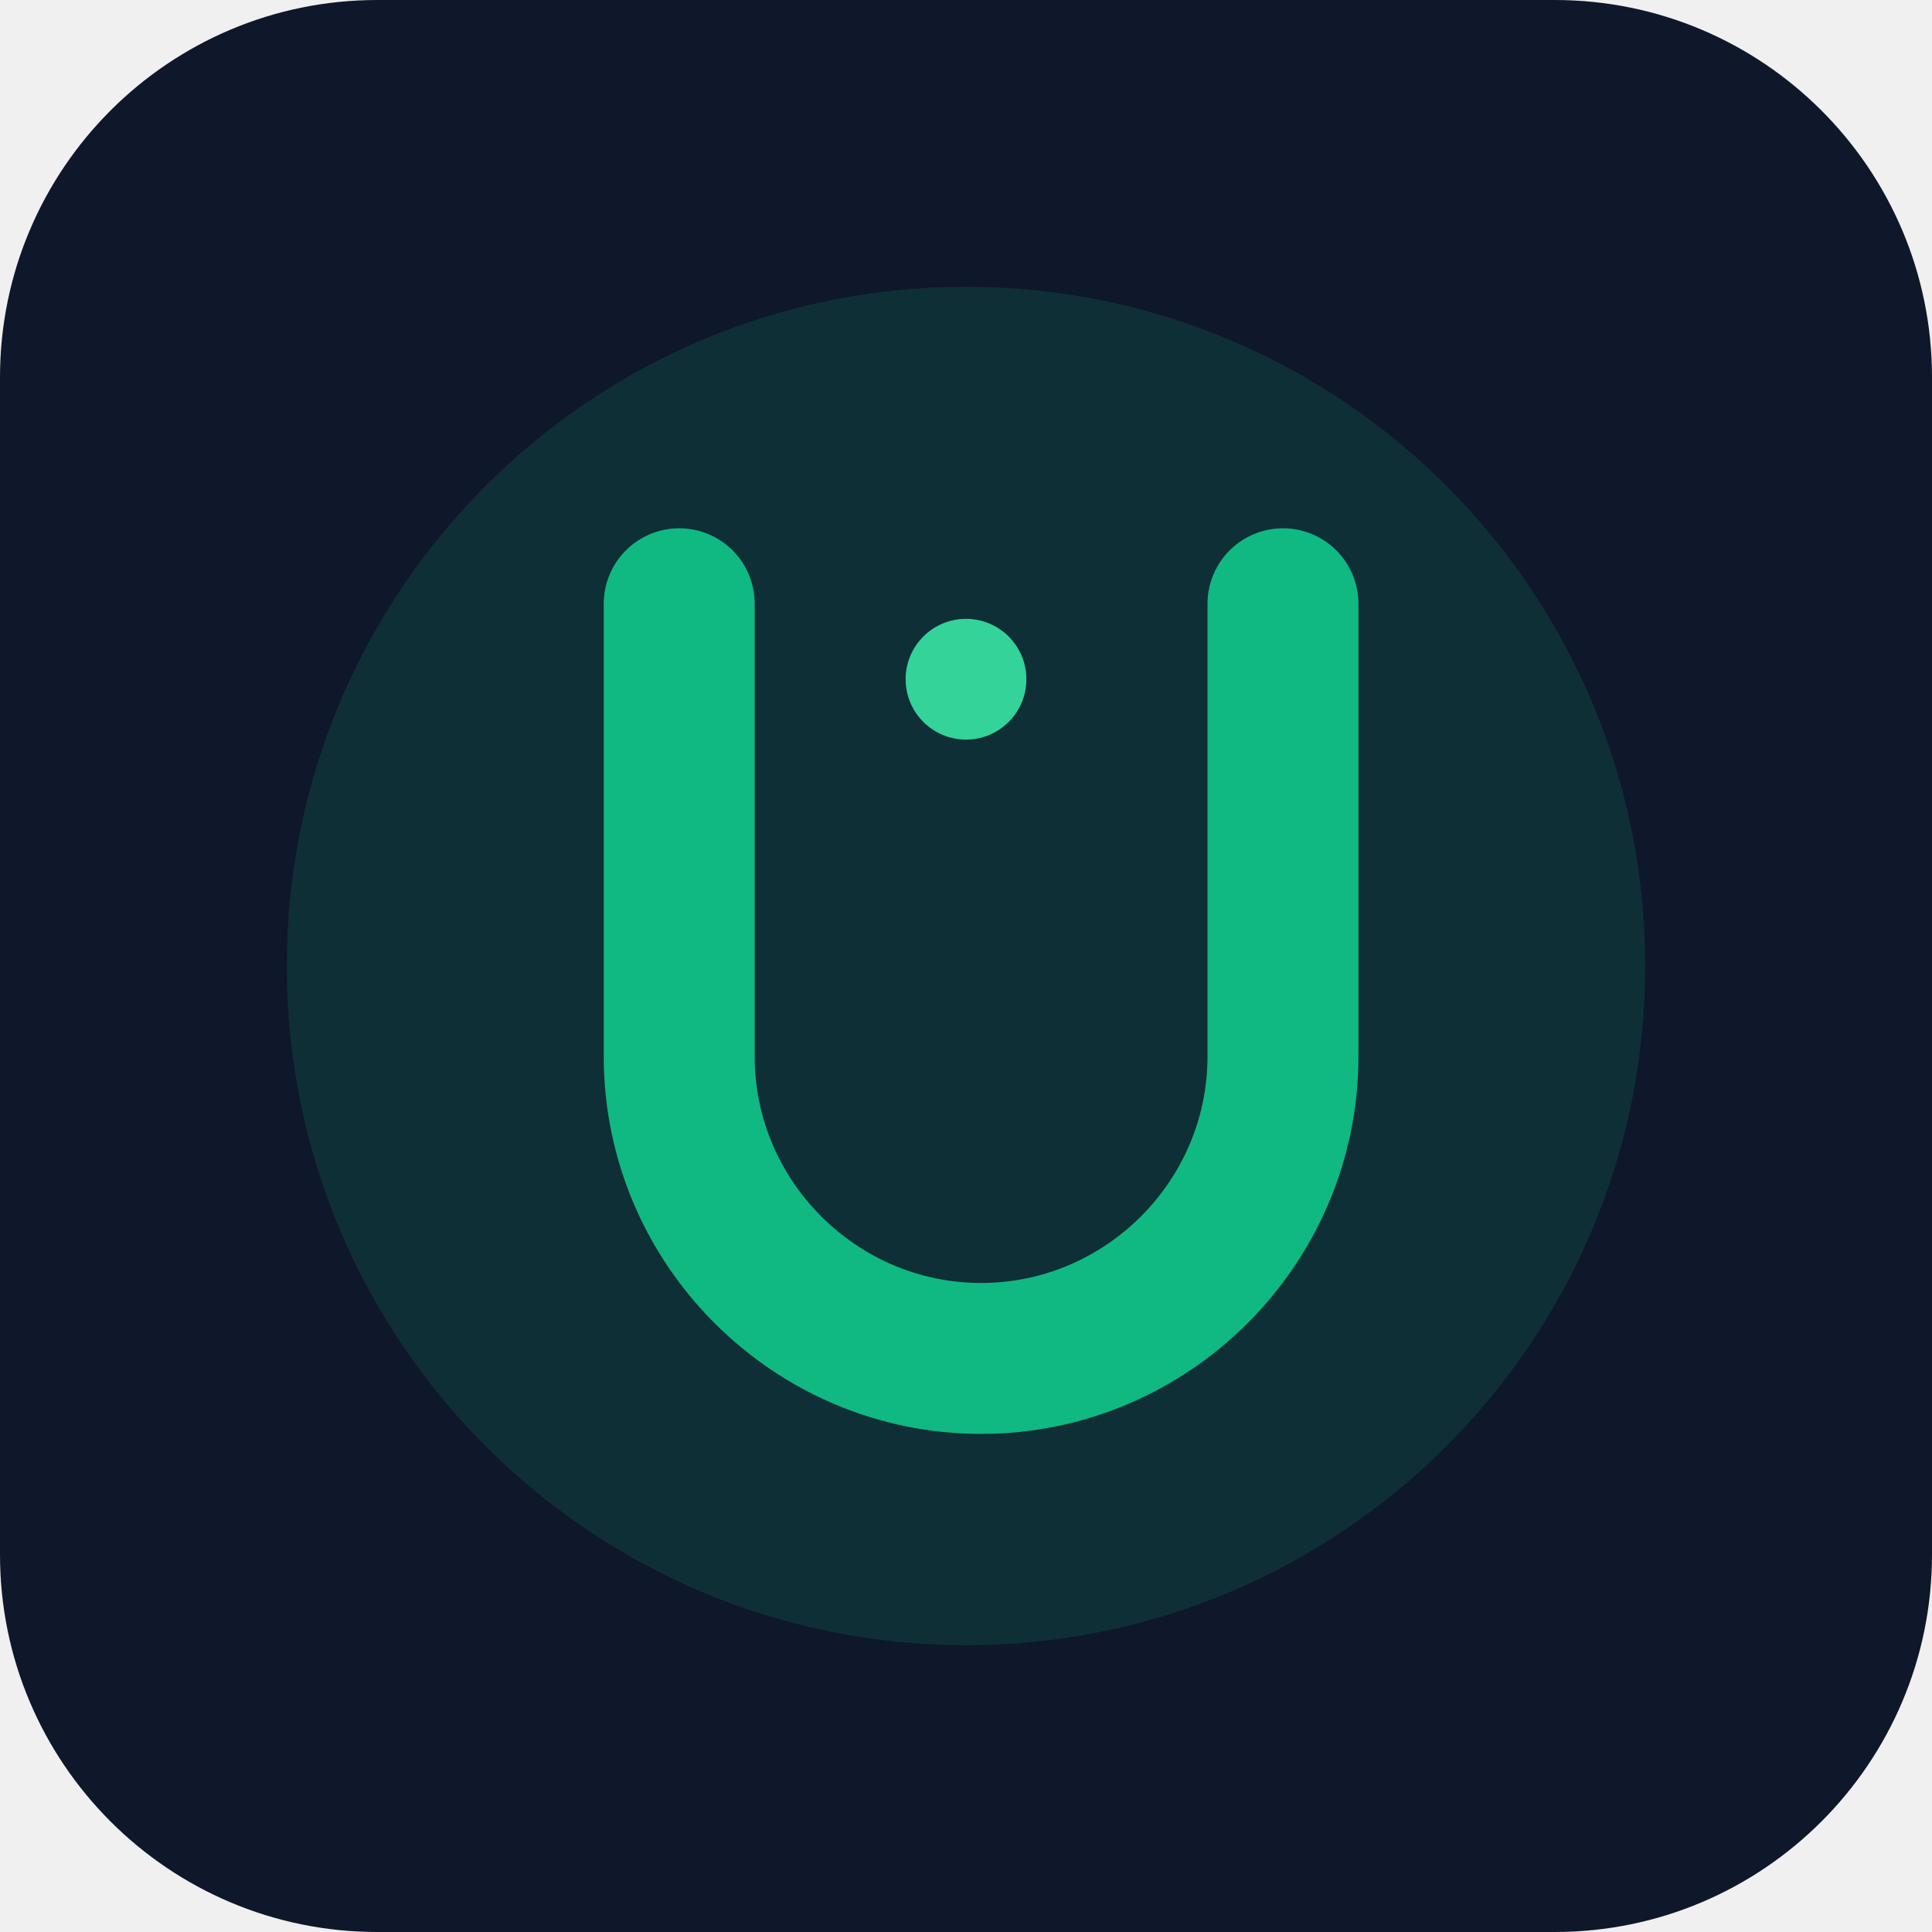
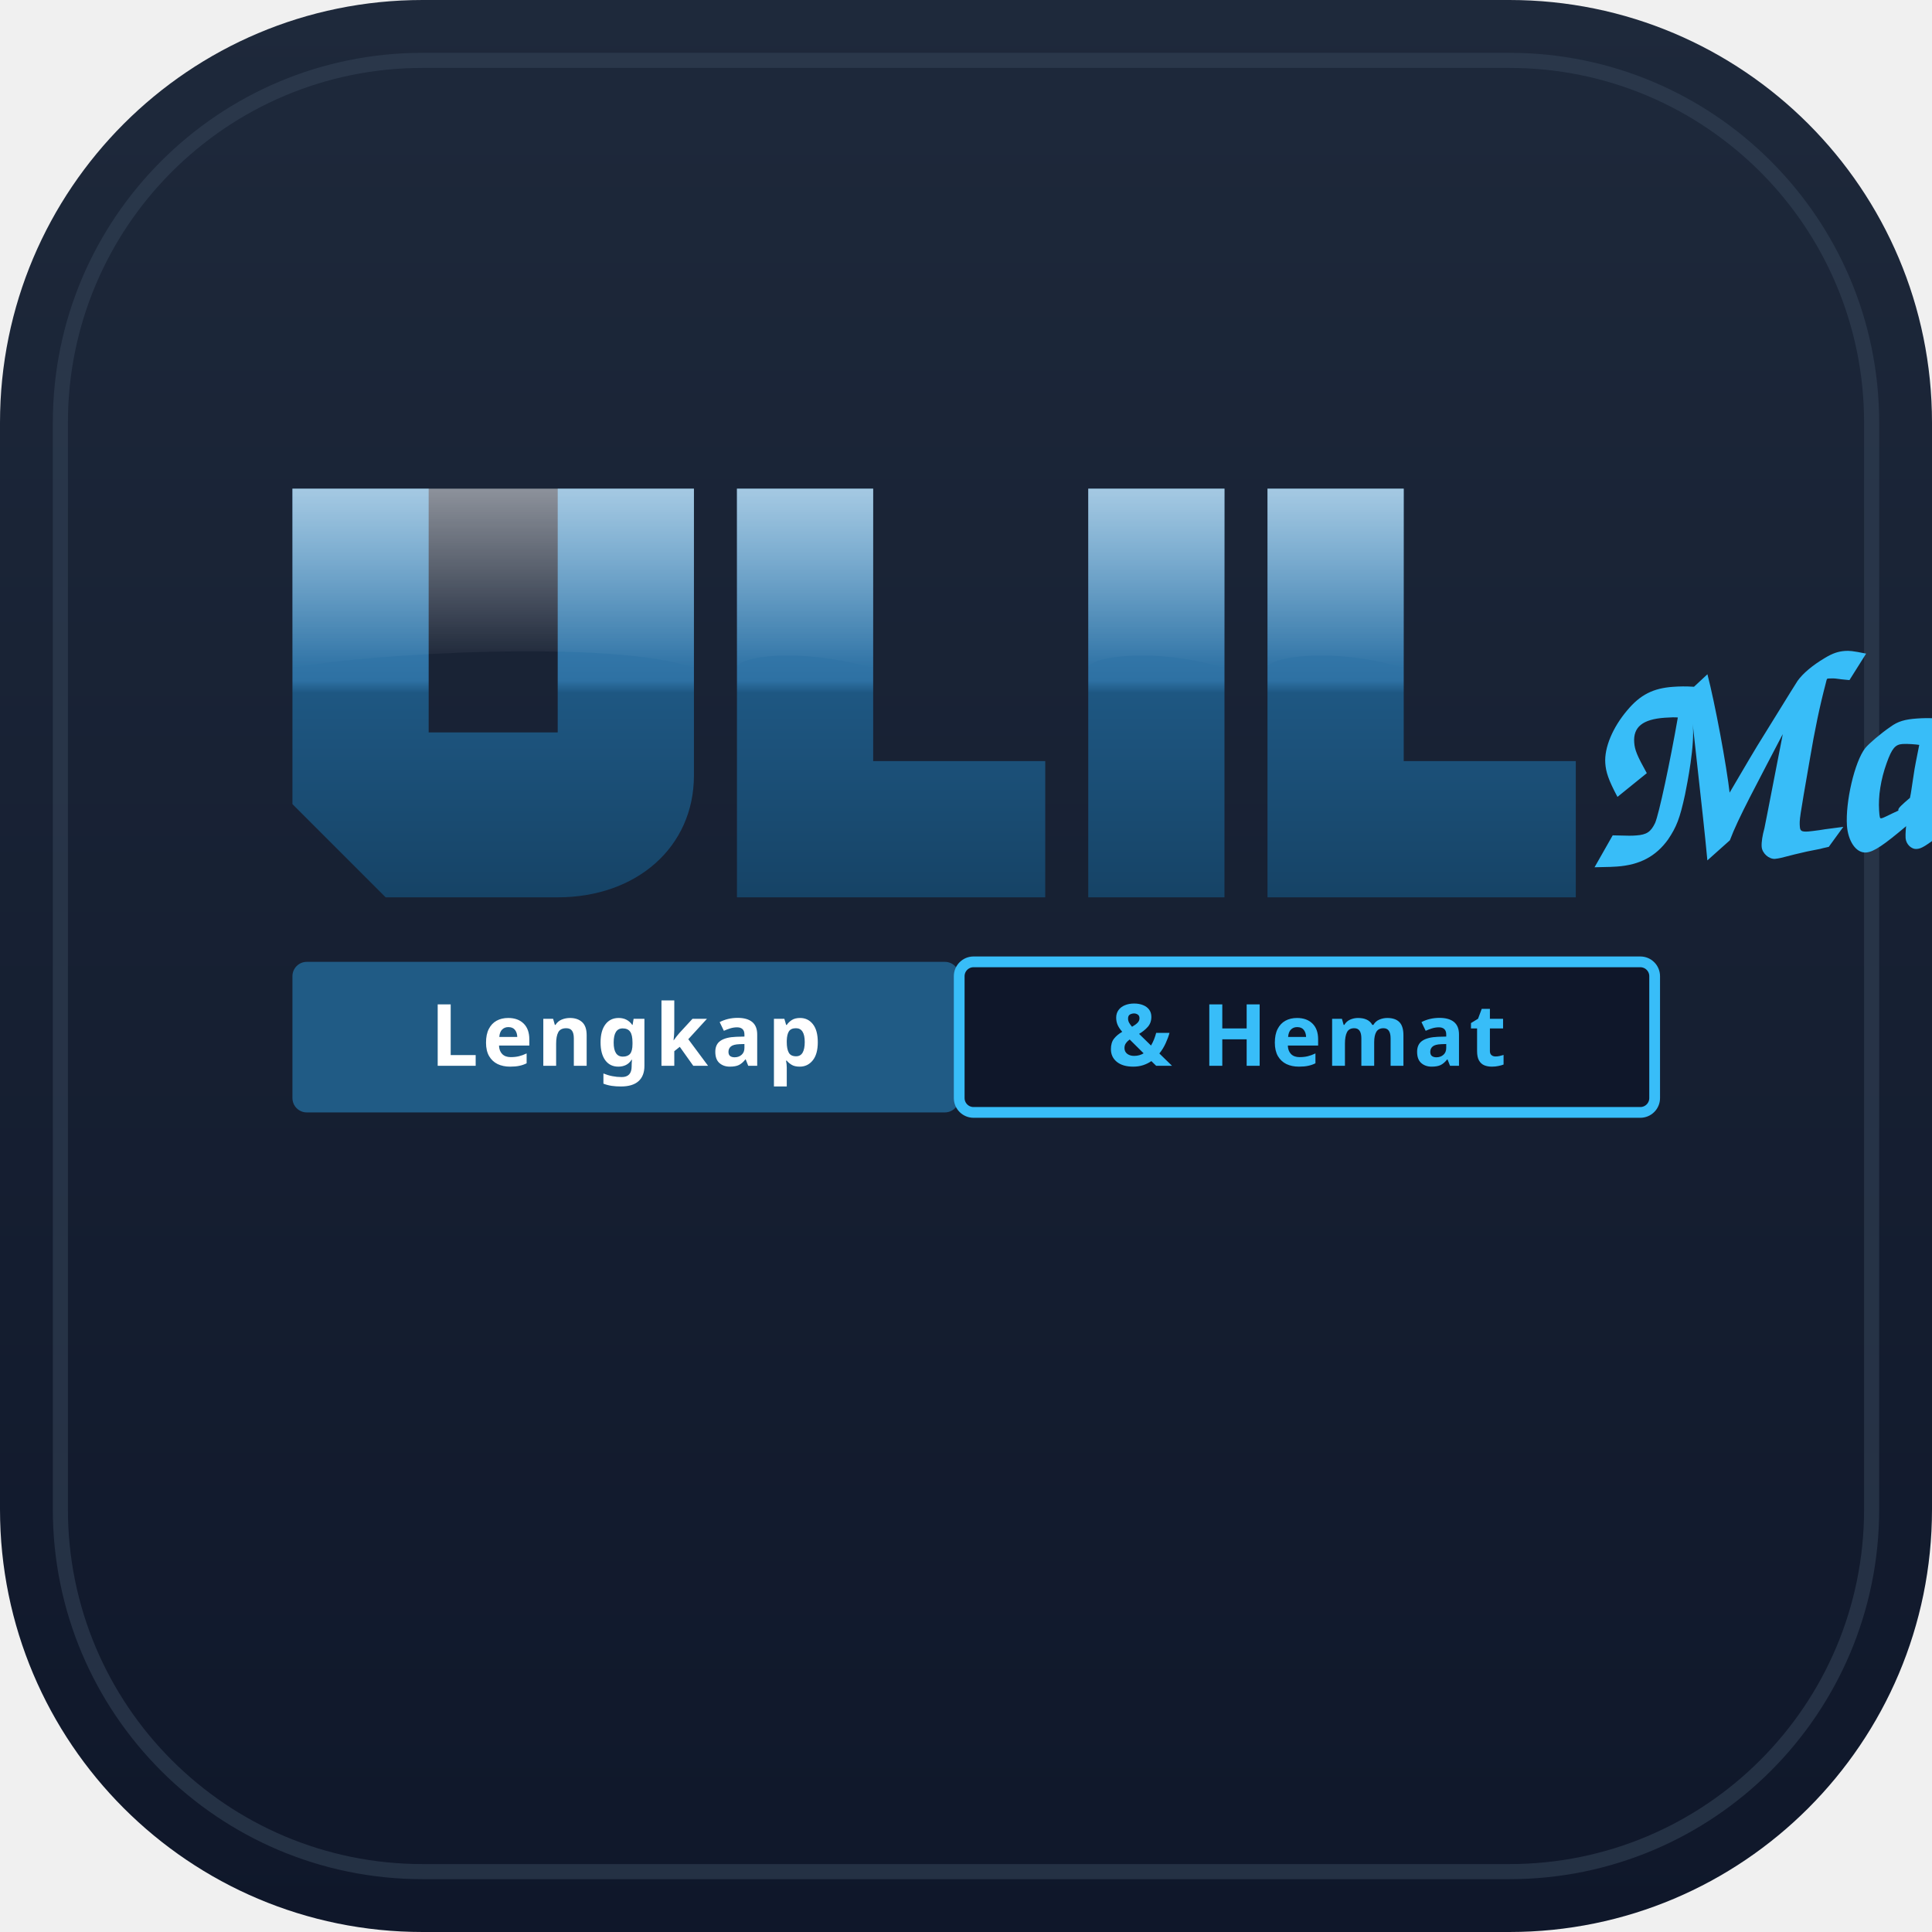
- <svg xmlns="http://www.w3.org/2000/svg" viewBox="0 0 512 512">
-   <rect width="512" height="512" rx="100" fill="#0f172a" />
-   <circle cx="256" cy="256" r="180" fill="#10b981" fill-opacity="0.15" />
-   <path d="M160 160h192v192H160z" fill="none" />
-   <path d="M180 160v120c0 44 36 80 80 80s80-36 80-80V160" stroke="#10b981" stroke-width="40" stroke-linecap="round" stroke-linejoin="round" fill="none" />
-   <circle cx="256" cy="180" r="16" fill="#34d399" />
+ <svg xmlns="http://www.w3.org/2000/svg" viewBox="0 0 512 512" width="512" height="512">
+   <defs>
+     <linearGradient id="iconBgGrad" x1="0%" y1="0%" x2="0%" y2="100%">
+       <stop offset="0%" stop-color="#1E293B" />
+       <stop offset="100%" stop-color="#0F172A" />
+     </linearGradient>
+     <linearGradient id="ulilLetterGradIcon" x1="0%" y1="0%" x2="0%" y2="100%">
+       <stop offset="0%" stop-color="#4A93C6" />
+       <stop offset="47%" stop-color="#2E71A3" />
+       <stop offset="50%" stop-color="#1E5782" />
+       <stop offset="100%" stop-color="#164366" />
+     </linearGradient>
+     <linearGradient id="iconGloss" x1="0%" y1="0%" x2="0%" y2="100%">
+       <stop offset="0%" stop-color="#FFFFFF" stop-opacity="0.5" />
+       <stop offset="100%" stop-color="#FFFFFF" stop-opacity="0.0" />
+     </linearGradient>
+   </defs>
+   <rect width="512" height="512" rx="112" fill="url(#iconBgGrad)" />
+   <rect x="16" y="16" width="480" height="480" rx="96" fill="none" stroke="#334155" stroke-width="4" stroke-opacity="0.6" />
+   <g transform="translate(68, 120) scale(0.95)">
+     <g fill="url(#ulilLetterGradIcon)">
+       <path d="M 10 10 L 48 10 L 48 78 L 84 78 L 84 10 L 122 10 L 122 90 C 122 110, 106 124, 84 124 L 36 124 L 10 98 Z" />
+       <path d="M 134 10 L 172 10 L 172 86 L 220 86 L 220 124 L 134 124 Z" />
+       <path d="M 232 10 L 270 10 L 270 124 L 232 124 Z" />
+       <path d="M 282 10 L 320 10 L 320 86 L 368 86 L 368 124 L 282 124 Z" />
+     </g>
+     <path d="M 10 10 L 122 10 L 122 60 C 100 52, 30 56, 10 60 Z              M 134 10 L 172 10 L 172 60 C 150 54, 134 57, 134 60 Z              M 232 10 L 270 10 L 270 60 C 250 54, 232 57, 232 60 Z              M 282 10 L 320 10 L 320 60 C 300 54, 282 57, 282 60 Z" fill="url(#iconGloss)" />
+     <g transform="translate(370, 116) rotate(-4)">
+       <text x="0" y="0" font-family="'Brush Script MT', 'Dancing Script', 'Segoe Script', cursive, sans-serif" font-size="78" font-weight="bold" font-style="italic" fill="#38BDF8" letter-spacing="2">Mart</text>
+     </g>
+     <g transform="translate(10, 142)">
+       <rect x="0" y="0" width="186" height="42" rx="4" fill="#205B85" />
+       <text x="93" y="29" text-anchor="middle" font-family="'Century Gothic', 'Montserrat', sans-serif" font-size="24" font-weight="800" fill="#FFFFFF" letter-spacing="1">Lengkap</text>
+       <rect x="186" y="0" width="194" height="42" rx="4" stroke="#38BDF8" stroke-width="3" fill="#0F172A" />
+       <text x="283" y="29" text-anchor="middle" font-family="'Century Gothic', 'Montserrat', sans-serif" font-size="24" font-weight="800" fill="#38BDF8" letter-spacing="1">&amp; Hemat</text>
+     </g>
+   </g>
</svg>
